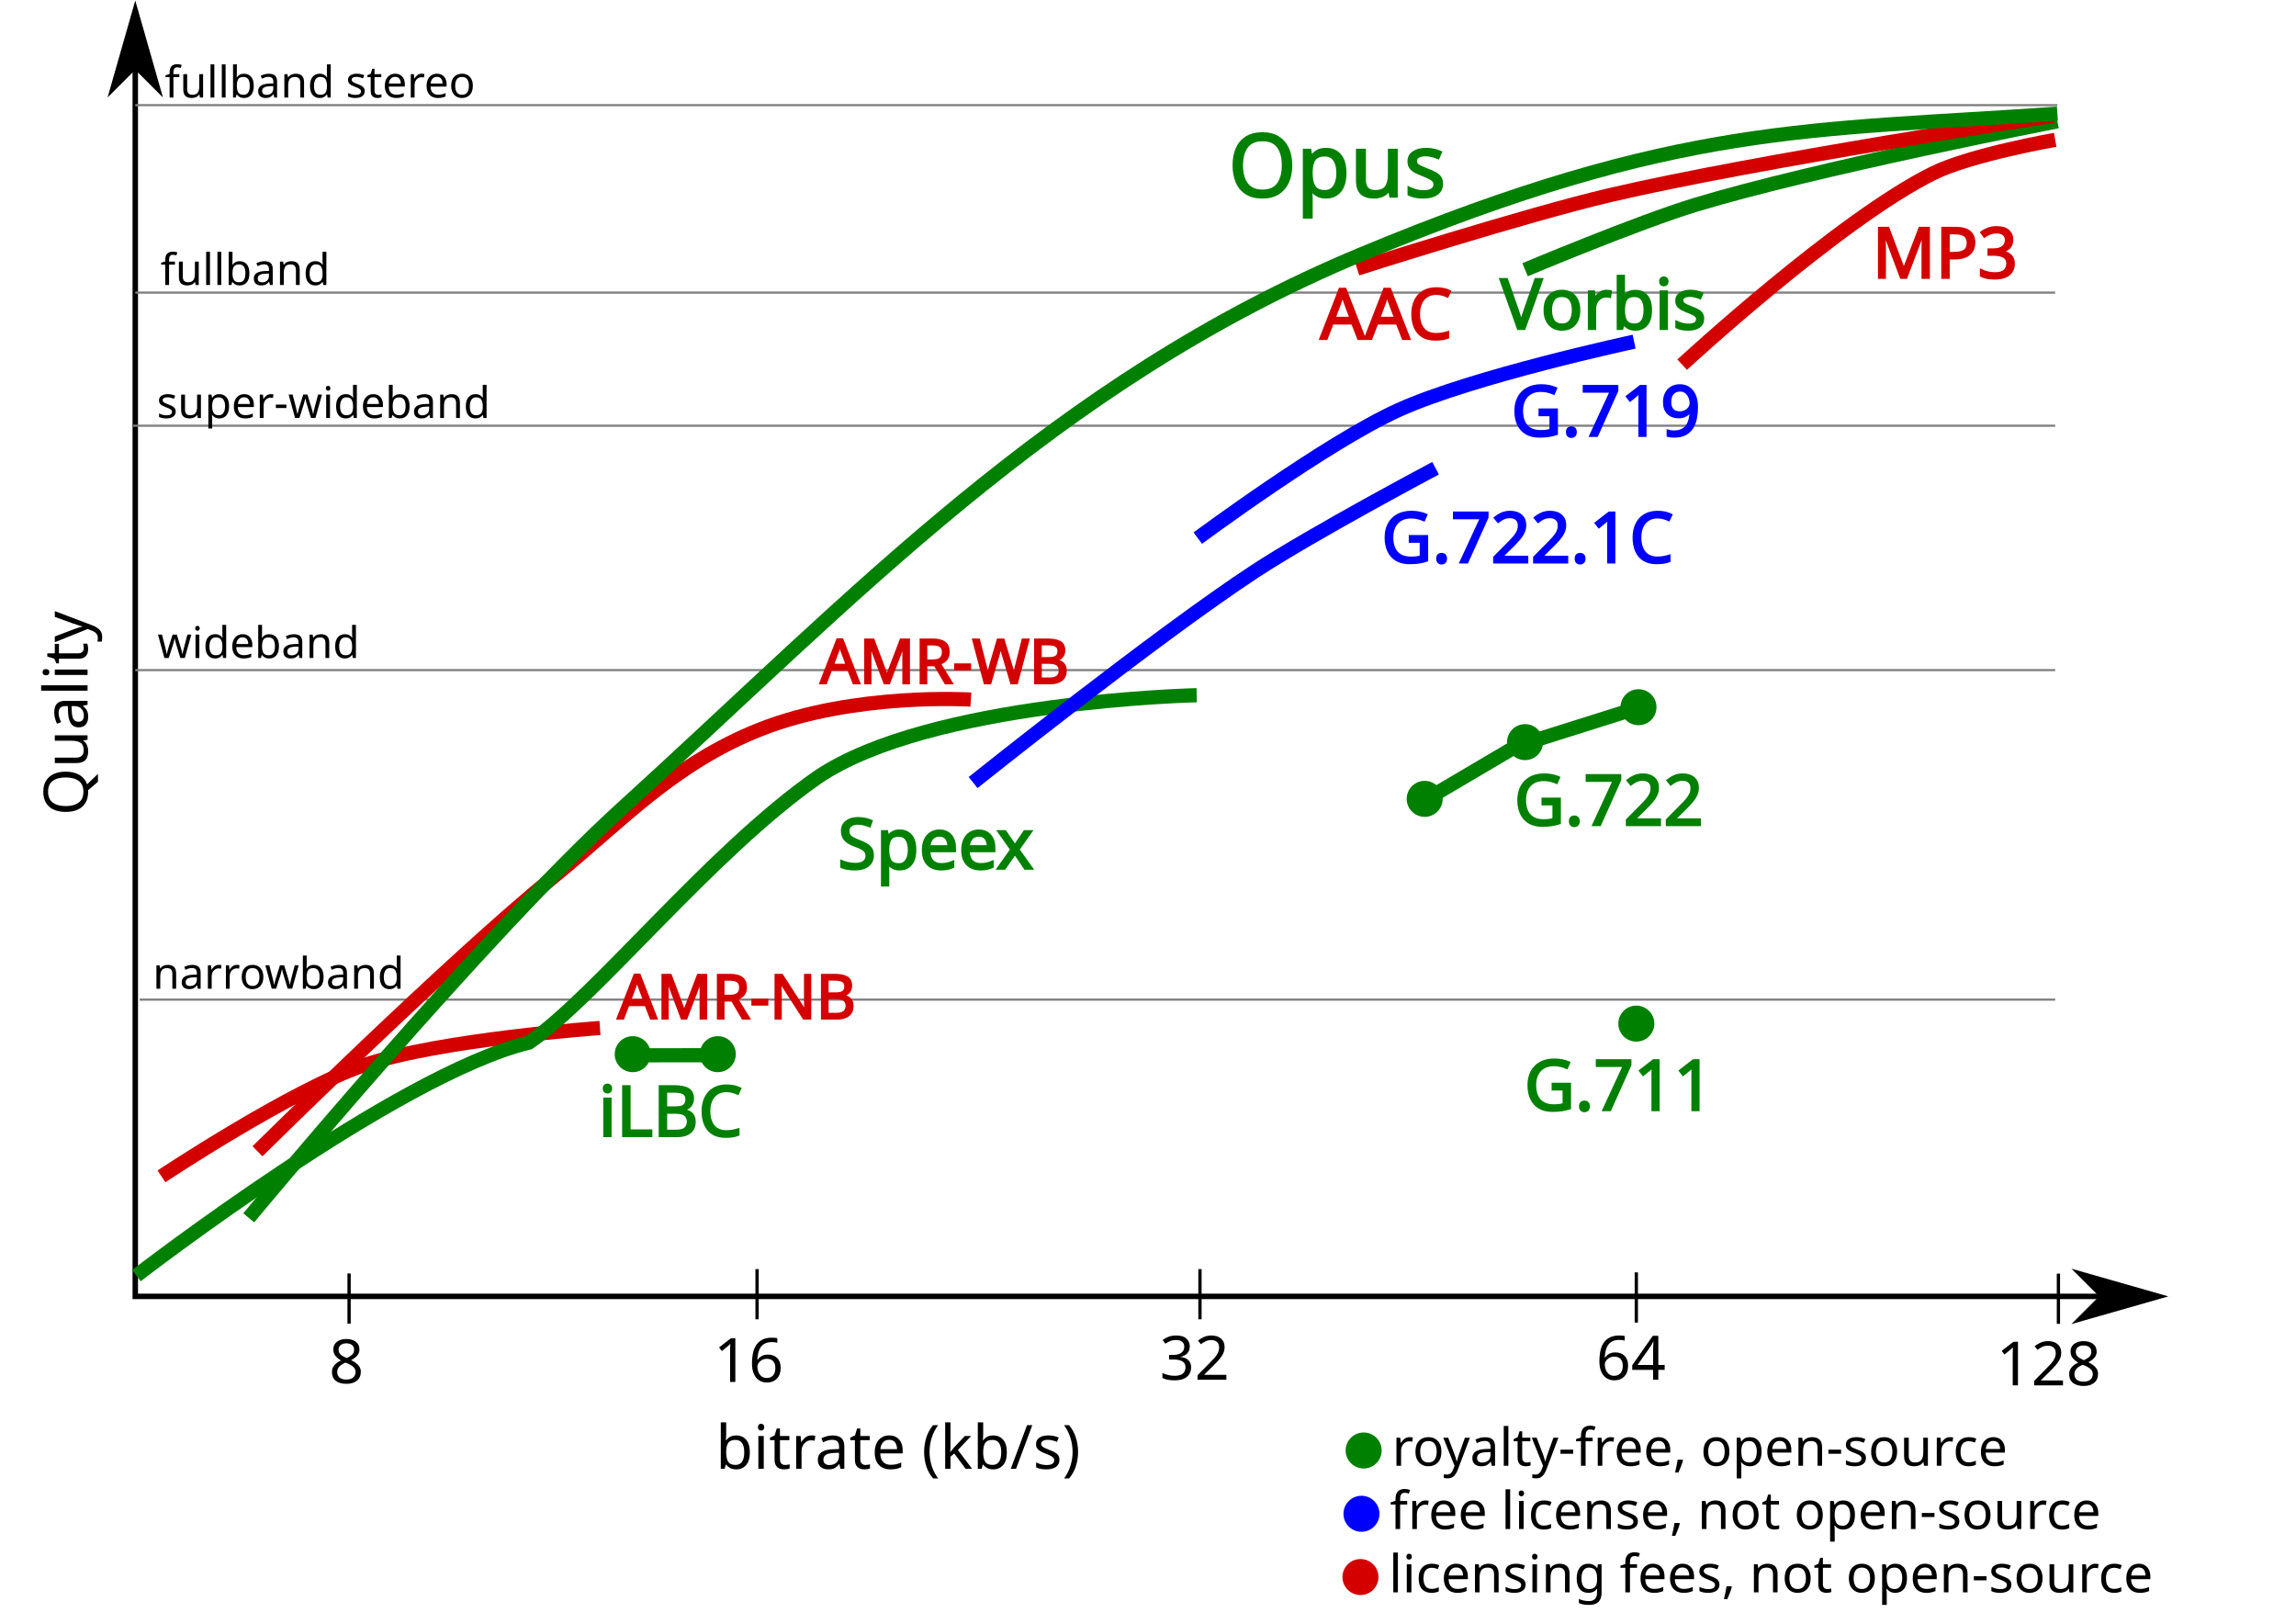
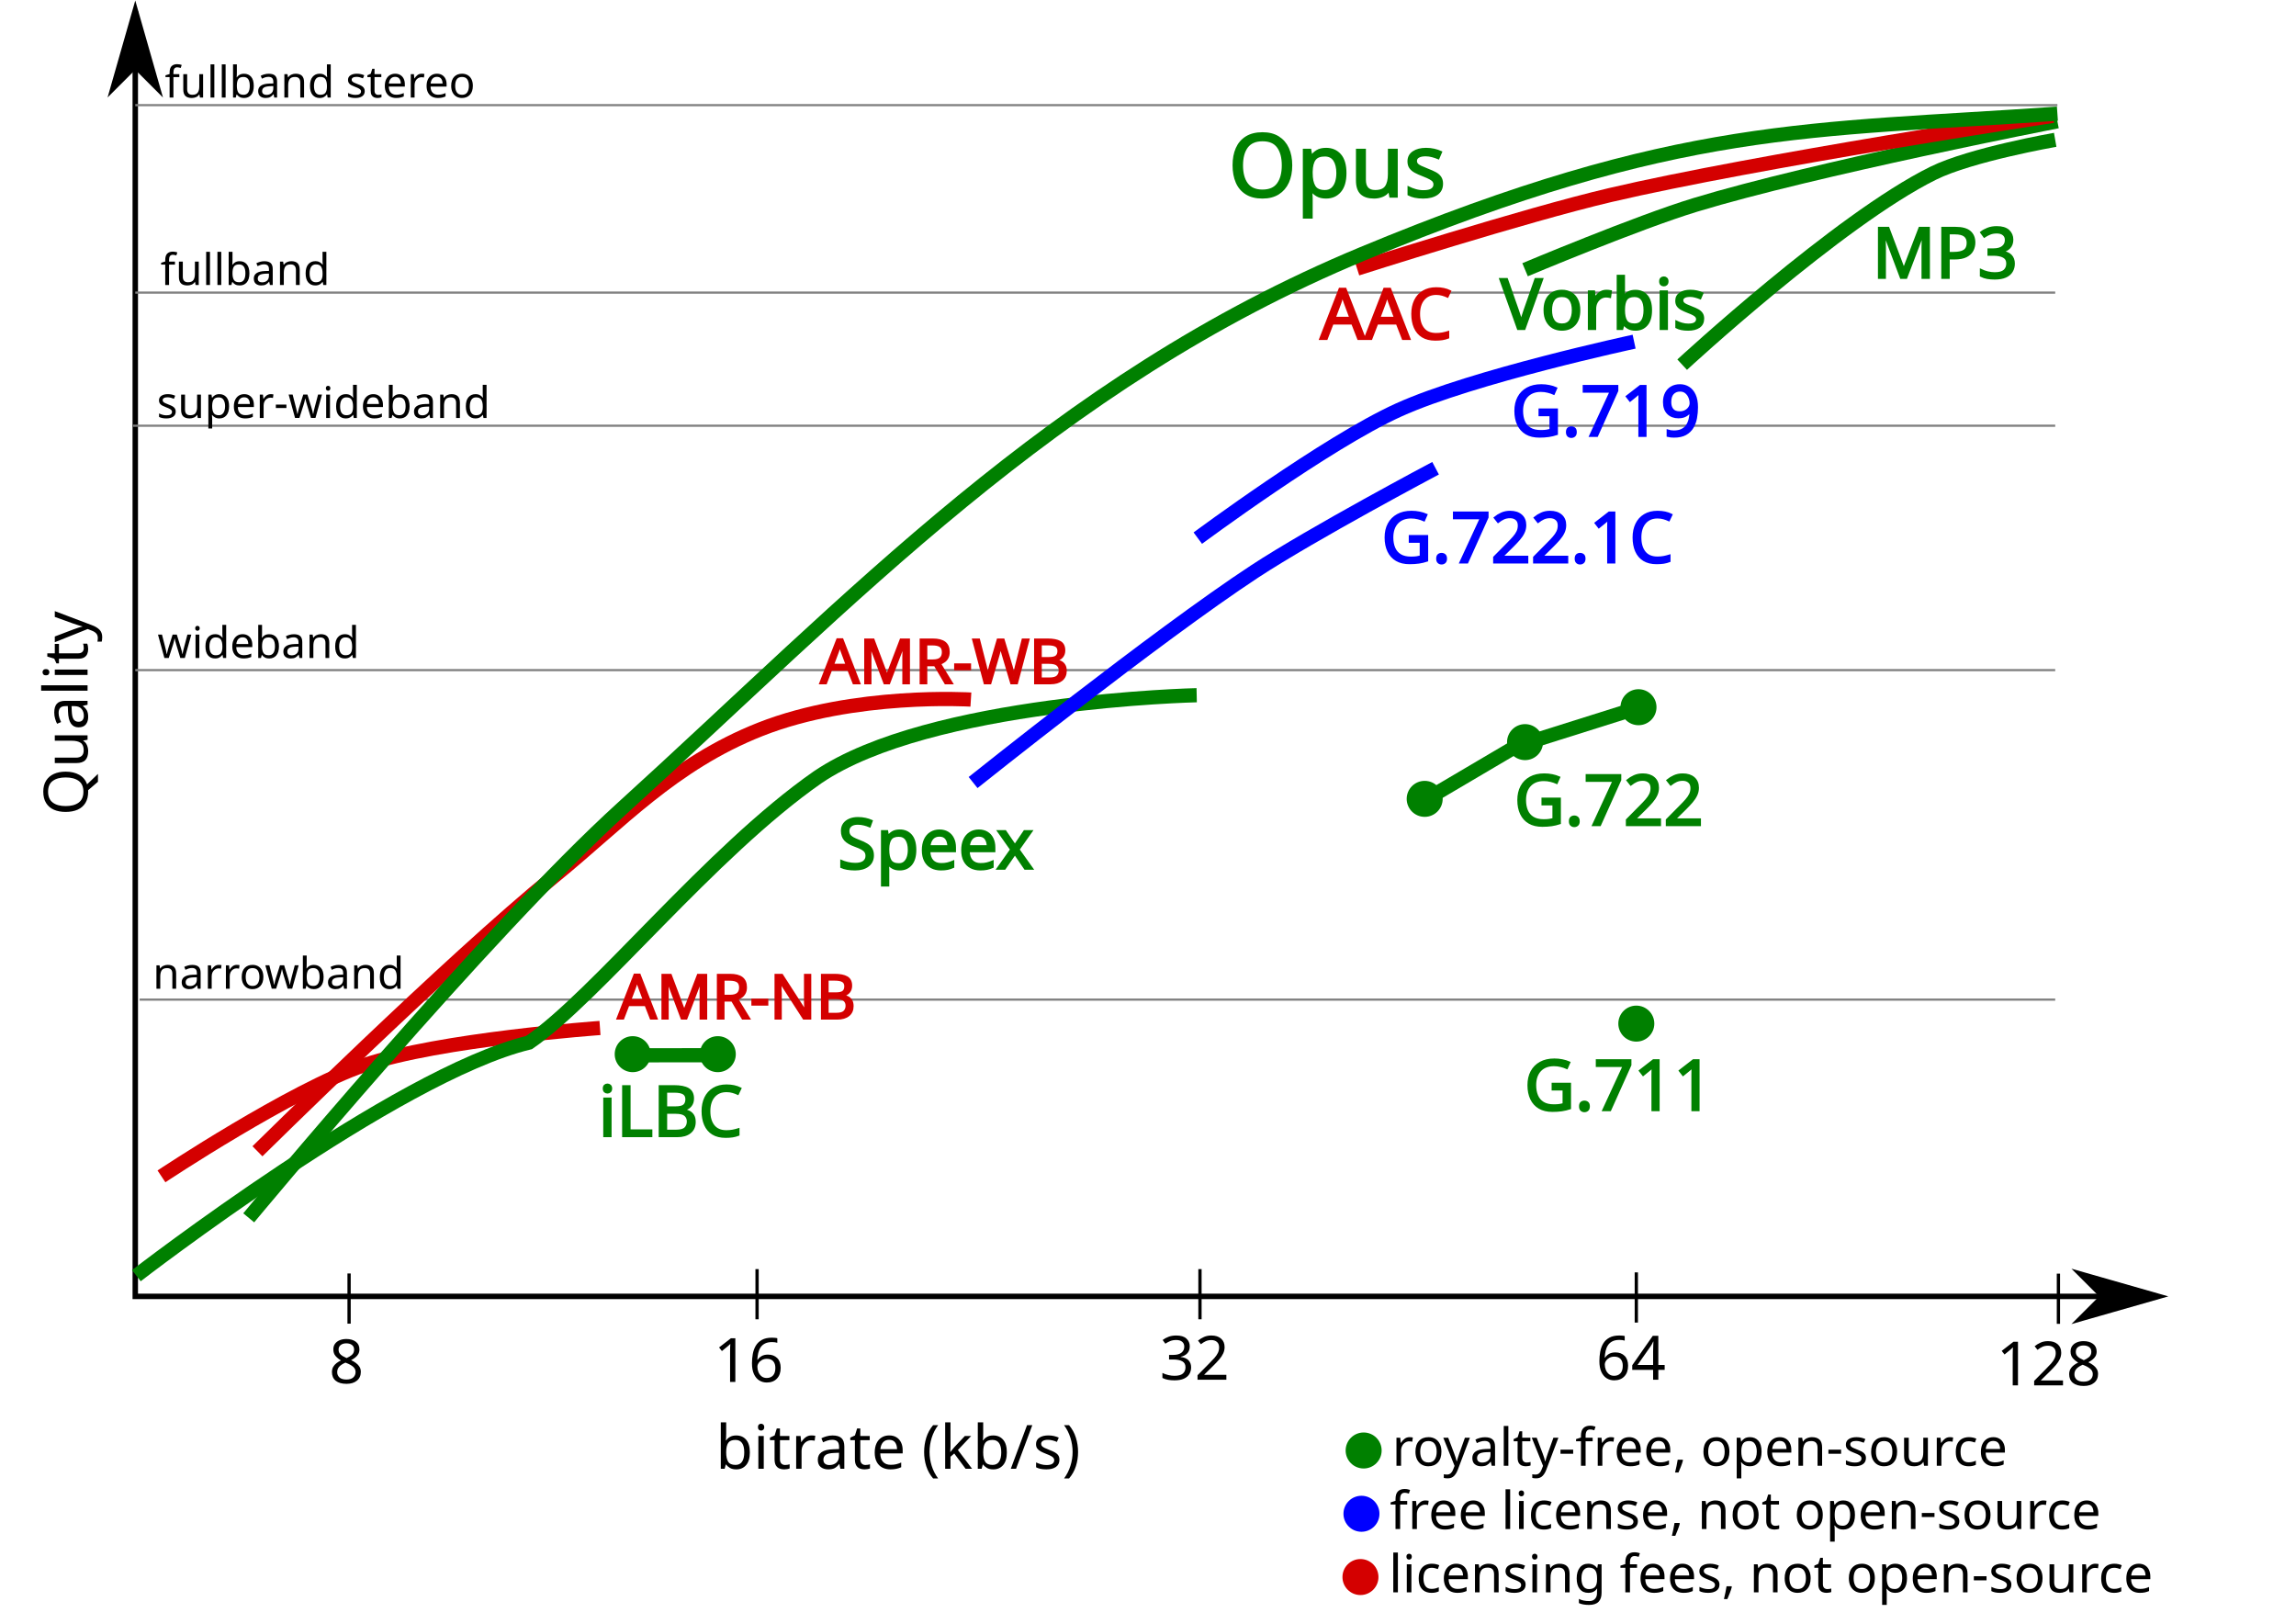
<svg xmlns="http://www.w3.org/2000/svg" width="1052.362" height="744.094" id="svg2" version="1.1">
  <defs id="defs4">
    <marker orient="auto" refY="0.0" refX="0.0" id="Arrow1Lend" style="overflow:visible;">
      <path id="path3878" d="M 0.0,0.0 L 5.0,-5.0 L -12.5,0.0 L 5.0,5.0 L 0.0,0.0 z " style="fill-rule:evenodd;stroke:#000000;stroke-width:1.0pt;marker-start:none;" transform="scale(0.8) rotate(180) translate(12.5,0)" />
    </marker>
    <marker orient="auto" refY="0.0" refX="0.0" id="Arrow1Lstart" style="overflow:visible">
      <path id="path3875" d="M 0.0,0.0 L 5.0,-5.0 L -12.5,0.0 L 5.0,5.0 L 0.0,0.0 z " style="fill-rule:evenodd;stroke:#000000;stroke-width:1.0pt;marker-start:none" transform="scale(0.8) translate(12.5,0)" />
    </marker>
    <clipPath clipPathUnits="userSpaceOnUse" id="clipPath3442">
      <rect style="fill:#000000;fill-opacity:1;stroke:none" id="rect3444" width="20.614" height="12.484" x="171.998" y="239.12" />
    </clipPath>
  </defs>
  <g id="layer1" transform="translate(0,-308.2677)">
    <path style="fill:none;stroke:#000000;stroke-width:2.5;stroke-linecap:butt;stroke-linejoin:miter;stroke-miterlimit:4;stroke-opacity:1;stroke-dasharray:none;marker-start:url(#Arrow1Lstart);marker-end:url(#Arrow1Lend)" d="m 62,313.362 0,589 927,0" id="path4528" />
    <path style="fill:none;stroke:#808080;stroke-width:1px;stroke-linecap:butt;stroke-linejoin:miter;stroke-opacity:1" d="m 62,442.362 880,0" id="path5082" />
    <path style="fill:none;stroke:#808080;stroke-width:1px;stroke-linecap:butt;stroke-linejoin:miter;stroke-opacity:1" d="m 64,766.362 878,0" id="path5082-4" />
    <path style="fill:none;stroke:#808080;stroke-width:1px;stroke-linecap:butt;stroke-linejoin:miter;stroke-opacity:1" d="m 62,615.362 880,0" id="path5082-4-4" />
    <path style="fill:none;stroke:#808080;stroke-width:1px;stroke-linecap:butt;stroke-linejoin:miter;stroke-opacity:1" d="m 61,503.362 881,0" id="path5082-4-4-9" />
    <path style="fill:none;stroke:#d40000;stroke-width:6.5;stroke-linecap:butt;stroke-linejoin:miter;stroke-miterlimit:4;stroke-opacity:1;stroke-dasharray:none" d="m 74,847.362 c 0,0 59.539,-39.581 93,-51 34.49,-11.77 108,-17 108,-17" id="path5168" />
    <path style="fill:none;stroke:#000000;stroke-width:1.5;stroke-linecap:butt;stroke-linejoin:miter;stroke-miterlimit:4;stroke-opacity:1;stroke-dasharray:none" d="m 750,891.362 0,23" id="path5170" />
    <path style="fill:none;stroke:#000000;stroke-width:1.5;stroke-linecap:butt;stroke-linejoin:miter;stroke-miterlimit:4;stroke-opacity:1;stroke-dasharray:none" d="m 550,889.862 0,23" id="path5170-2" />
    <path style="fill:none;stroke:#000000;stroke-width:1.5;stroke-linecap:butt;stroke-linejoin:miter;stroke-miterlimit:4;stroke-opacity:1;stroke-dasharray:none" d="m 160,891.862 0,23" id="path5170-2-4" />
    <path style="fill:none;stroke:#000000;stroke-width:1.5;stroke-linecap:butt;stroke-linejoin:miter;stroke-miterlimit:4;stroke-opacity:1;stroke-dasharray:none" d="m 347,889.862 0,23" id="path5170-2-4-4" />
    <path style="fill:none;stroke:#d40000;stroke-width:6.5;stroke-linecap:butt;stroke-linejoin:miter;stroke-miterlimit:4;stroke-opacity:1;stroke-dasharray:none" d="m 118,835.862 c 0,0 88.074,-86.984 136,-126 29.999,-24.422 54.356,-51.523 94.497,-67.363 C 391.542,625.513 445,628.862 445,628.862" id="path5168-8" />
    <path style="fill:#008000;stroke:#008000;stroke-width:2.5;stroke-miterlimit:4;stroke-opacity:1;stroke-dasharray:none;stroke-dashoffset:0" id="path5283" d="m 820,540.094 c 0,3.866 -3.134,7 -7,7 -3.866,0 -7,-3.134 -7,-7 0,-3.866 3.134,-7 7,-7 3.866,0 7,3.134 7,7 z" transform="translate(-63,237.2677)" />
    <path style="fill:none;stroke:#008000;stroke-width:6.5;stroke-linecap:butt;stroke-linejoin:miter;stroke-miterlimit:4;stroke-opacity:1;stroke-dasharray:none" d="m 648.011,677.925 47.059,-27.735 54.919,-17.301" id="path5166-3" />
    <path style="fill:none;stroke:#008000;stroke-width:6.5;stroke-linecap:butt;stroke-linejoin:miter;stroke-miterlimit:4;stroke-opacity:1;stroke-dasharray:none" d="m 62.5,892.862 c 0,0 119.29,-92.179 179.963,-106.808 30.802,-21.042 83.077,-87.302 132.297,-121.59 C 426.168,629.52 548.5,626.862 548.5,626.862" id="path5168-8-7" />
    <path style="fill:none;stroke:#0000ff;stroke-width:6.5;stroke-linecap:butt;stroke-linejoin:miter;stroke-miterlimit:4;stroke-opacity:1;stroke-dasharray:none" d="m 446.011,666.88 c 0,0 84.112,-67.236 129.059,-96.735 26.603,-17.46 82.919,-47.301 82.919,-47.301" id="path5166-3-5" />
    <path style="fill:none;stroke:#0000ff;stroke-width:6.5;stroke-linecap:butt;stroke-linejoin:miter;stroke-miterlimit:4;stroke-opacity:1;stroke-dasharray:none" d="m 549.011,554.88 c 0,0 58.898,-43.724 92.059,-58.735 34.122,-15.447 107.919,-31.301 107.919,-31.301" id="path5166-3-5-2" />
    <text xml:space="preserve" style="font-size:40px;font-style:normal;font-weight:normal;line-height:125%;letter-spacing:0px;word-spacing:0px;fill:#008000;fill-opacity:1;stroke:#008000;font-family:Sans" x="694" y="686.362" id="text5346">
      <tspan id="tspan5348" x="694" y="686.362" style="font-size:32px">G.722</tspan>
    </text>
    <text xml:space="preserve" style="font-size:40px;font-style:normal;font-weight:normal;line-height:125%;letter-spacing:0px;word-spacing:0px;fill:#008000;fill-opacity:1;stroke:#008000;font-family:Sans" x="563" y="398.362" id="text5350">
      <tspan id="tspan5352" x="563" y="398.362">Opus</tspan>
    </text>
    <text xml:space="preserve" style="font-size:40px;font-style:normal;font-weight:normal;line-height:125%;letter-spacing:0px;word-spacing:0px;fill:#008000;fill-opacity:1;stroke:#008000;font-family:Sans" x="384" y="706.362" id="text5354">
      <tspan id="tspan5356" x="384" y="706.362" style="font-size:32px">Speex</tspan>
    </text>
    <text xml:space="preserve" style="font-size:40px;font-style:normal;font-weight:normal;line-height:125%;letter-spacing:0px;word-spacing:0px;fill:#000000;fill-opacity:1;stroke:none;font-family:Sans" x="376" y="621.362" id="text5358">
      <tspan id="tspan5360" x="376" y="621.362" style="font-size:28px;fill:#d40000;stroke:#d40000">AMR-WB</tspan>
    </text>
    <text xml:space="preserve" style="font-size:40px;font-style:normal;font-weight:normal;line-height:125%;letter-spacing:0px;word-spacing:0px;fill:#d40000;fill-opacity:1;stroke:#d40000;font-family:Sans" x="283.062" y="775.026" id="text5358-4">
      <tspan id="tspan5360-3" x="283.062" y="775.026" style="font-size:28px;fill:#d40000;stroke:#d40000">AMR-NB</tspan>
    </text>
    <text xml:space="preserve" style="font-size:40px;font-style:normal;font-weight:normal;line-height:125%;letter-spacing:0px;word-spacing:0px;fill:#0000ff;fill-opacity:1;stroke:#0000ff;font-family:Sans" x="692.648" y="508.011" id="text5346-0">
      <tspan id="tspan5348-3" x="692.648" y="508.011" style="font-size:32px;fill:#0000ff;stroke:#0000ff">G.719</tspan>
    </text>
    <text xml:space="preserve" style="font-size:40px;font-style:normal;font-weight:normal;line-height:125%;letter-spacing:0px;word-spacing:0px;fill:#0000ff;fill-opacity:1;stroke:#0000ff;font-family:Sans" x="633.172" y="566.011" id="text5346-0-5">
      <tspan id="tspan5348-3-2" x="633.172" y="566.011" style="font-size:32px;fill:#0000ff;stroke:#0000ff">G.722.1C</tspan>
    </text>
    <text xml:space="preserve" style="font-size:40px;font-style:normal;font-weight:normal;line-height:125%;letter-spacing:0px;word-spacing:0px;fill:#008000;fill-opacity:1;stroke:#008000;font-family:Sans" x="698.648" y="817.011" id="text5346-9">
      <tspan id="tspan5348-4" x="698.648" y="817.011" style="font-size:32px">G.711</tspan>
    </text>
    <text xml:space="preserve" style="font-size:40px;font-style:normal;font-weight:normal;line-height:125%;letter-spacing:0px;word-spacing:0px;fill:#000000;fill-opacity:1;stroke:none;font-family:Sans" x="328" y="981.362" id="text5446">
      <tspan id="tspan5448" x="328" y="981.362" style="font-size:28px">bitrate (kb/s)</tspan>
    </text>
    <text xml:space="preserve" style="font-size:40px;font-style:normal;font-weight:normal;line-height:125%;letter-spacing:0px;word-spacing:0px;fill:#000000;fill-opacity:1;stroke:none;font-family:Sans" x="150.774" y="942.153" id="text5446-3">
      <tspan id="tspan5448-3" x="150.774" y="942.153" style="font-size:28px">8</tspan>
    </text>
    <text xml:space="preserve" style="font-size:40px;font-style:normal;font-weight:normal;line-height:125%;letter-spacing:0px;word-spacing:0px;fill:#000000;fill-opacity:1;stroke:none;font-family:Sans" x="327.1" y="941.555" id="text5446-3-0">
      <tspan id="tspan5448-3-0" x="327.1" y="941.555" style="font-size:28px">16</tspan>
    </text>
    <text xml:space="preserve" style="font-size:40px;font-style:normal;font-weight:normal;line-height:125%;letter-spacing:0px;word-spacing:0px;fill:#000000;fill-opacity:1;stroke:none;font-family:Sans" x="531.522" y="940.555" id="text5446-3-0-6">
      <tspan id="tspan5448-3-0-4" x="531.522" y="940.555" style="font-size:28px">32</tspan>
    </text>
    <text xml:space="preserve" style="font-size:40px;font-style:normal;font-weight:normal;line-height:125%;letter-spacing:0px;word-spacing:0px;fill:#000000;fill-opacity:1;stroke:none;font-family:Sans" x="731.522" y="940.555" id="text5446-3-0-6-8">
      <tspan id="tspan5448-3-0-4-2" x="731.522" y="940.555" style="font-size:28px">64</tspan>
    </text>
    <text xml:space="preserve" style="font-size:40px;font-style:normal;font-weight:normal;line-height:125%;letter-spacing:0px;word-spacing:0px;fill:#000000;fill-opacity:1;stroke:none;font-family:Sans" x="-682.046" y="40.133" id="text5546" transform="matrix(0,-1,1,0,0,0)">
      <tspan id="tspan5548" x="-682.046" y="40.133" style="font-size:28px">Quality</tspan>
    </text>
    <text xml:space="preserve" style="font-size:40px;font-style:normal;font-weight:normal;line-height:125%;letter-spacing:0px;word-spacing:0px;fill:#000000;fill-opacity:1;stroke:none;font-family:Sans" x="70" y="761.362" id="text5550">
      <tspan id="tspan5552" x="70" y="761.362" style="font-size:20px">narrowband</tspan>
    </text>
    <text xml:space="preserve" style="font-size:40px;font-style:normal;font-weight:normal;line-height:125%;letter-spacing:0px;word-spacing:0px;fill:#000000;fill-opacity:1;stroke:none;font-family:Sans" x="72.195" y="609.818" id="text5550-9">
      <tspan id="tspan5552-1" x="72.195" y="609.818" style="font-size:20px">wideband</tspan>
    </text>
    <text xml:space="preserve" style="font-size:40px;font-style:normal;font-weight:normal;line-height:125%;letter-spacing:0px;word-spacing:0px;fill:#000000;fill-opacity:1;stroke:none;font-family:Sans" x="71.855" y="499.818" id="text5550-9-3">
      <tspan id="tspan5552-1-6" x="71.855" y="499.818" style="font-size:20px">super-wideband</tspan>
    </text>
    <text xml:space="preserve" style="font-size:40px;font-style:normal;font-weight:normal;line-height:125%;letter-spacing:0px;word-spacing:0px;fill:#000000;fill-opacity:1;stroke:none;font-family:Sans" x="73.55" y="438.88" id="text5550-9-3-6">
      <tspan id="tspan5552-1-6-7" x="73.55" y="438.88" style="font-size:20px">fullband</tspan>
    </text>
    <path style="fill:#008000;stroke:#008000;stroke-width:2.5;stroke-miterlimit:4;stroke-opacity:1;stroke-dasharray:none;stroke-dashoffset:0" id="path5283-2" d="m 820,540.094 c 0,3.866 -3.134,7 -7,7 -3.866,0 -7,-3.134 -7,-7 0,-3.866 3.134,-7 7,-7 3.866,0 7,3.134 7,7 z" transform="translate(-62,92.2677)" />
    <path style="fill:#008000;stroke:#008000;stroke-width:2.5;stroke-miterlimit:4;stroke-opacity:1;stroke-dasharray:none;stroke-dashoffset:0" id="path5283-2-0" d="m 820,540.094 c 0,3.866 -3.134,7 -7,7 -3.866,0 -7,-3.134 -7,-7 0,-3.866 3.134,-7 7,-7 3.866,0 7,3.134 7,7 z" transform="translate(-114,108.2677)" />
    <path style="fill:#008000;stroke:#008000;stroke-width:2.5;stroke-miterlimit:4;stroke-opacity:1;stroke-dasharray:none;stroke-dashoffset:0" id="path5283-2-0-1" d="m 820,540.094 c 0,3.866 -3.134,7 -7,7 -3.866,0 -7,-3.134 -7,-7 0,-3.866 3.134,-7 7,-7 3.866,0 7,3.134 7,7 z" transform="translate(-160,134.2677)" />
    <path style="fill:none;stroke:#008000;stroke-width:6.5;stroke-linecap:butt;stroke-linejoin:miter;stroke-miterlimit:4;stroke-opacity:1;stroke-dasharray:none" d="m 287.011,791.88 41.977,-0.036" id="path5166-3-51" />
    <path style="fill:#008000;stroke:#008000;stroke-width:2.5;stroke-miterlimit:4;stroke-opacity:1;stroke-dasharray:none;stroke-dashoffset:0" id="path5283-8" d="m 820,540.094 c 0,3.866 -3.134,7 -7,7 -3.866,0 -7,-3.134 -7,-7 0,-3.866 3.134,-7 7,-7 3.866,0 7,3.134 7,7 z" transform="translate(-484,251.2677)" />
    <path style="fill:#008000;stroke:#008000;stroke-width:2.5;stroke-miterlimit:4;stroke-opacity:1;stroke-dasharray:none;stroke-dashoffset:0" id="path5283-8-6" d="m 820,540.094 c 0,3.866 -3.134,7 -7,7 -3.866,0 -7,-3.134 -7,-7 0,-3.866 3.134,-7 7,-7 3.866,0 7,3.134 7,7 z" transform="translate(-523,251.2677)" />
    <text xml:space="preserve" style="font-size:40px;font-style:normal;font-weight:normal;line-height:125%;letter-spacing:0px;word-spacing:0px;fill:#008000;fill-opacity:1;stroke:#008000;font-family:Sans" x="274.281" y="828.909" id="text5354-3">
      <tspan id="tspan5356-0" x="274.281" y="828.909" style="font-size:32px">iLBC</tspan>
    </text>
    <path style="fill:#008000;stroke:#008000;stroke-width:2.5;stroke-miterlimit:4;stroke-opacity:1;stroke-dasharray:none;stroke-dashoffset:0" id="path5283-7" d="m 820,540.094 c 0,3.866 -3.134,7 -7,7 -3.866,0 -7,-3.134 -7,-7 0,-3.866 3.134,-7 7,-7 3.866,0 7,3.134 7,7 z" transform="translate(-187.9785,432.8888)" />
    <text xml:space="preserve" style="font-size:40px;font-style:normal;font-weight:normal;line-height:125%;letter-spacing:0px;word-spacing:0px;fill:#000000;fill-opacity:1;stroke:none;font-family:Sans" x="638.021" y="979.983" id="text5793">
      <tspan id="tspan5795" x="638.021" y="979.983" style="font-size:24px">royalty-free, open-source</tspan>
    </text>
    <path style="fill:#0000ff;stroke:#0000ff;stroke-width:2.5;stroke-miterlimit:4;stroke-opacity:1;stroke-dasharray:none;stroke-dashoffset:0" id="path5283-7-6" d="m 820,540.094 c 0,3.866 -3.134,7 -7,7 -3.866,0 -7,-3.134 -7,-7 0,-3.866 3.134,-7 7,-7 3.866,0 7,3.134 7,7 z" transform="translate(-188.9785,461.8888)" />
    <text xml:space="preserve" style="font-size:40px;font-style:normal;font-weight:normal;line-height:125%;letter-spacing:0px;word-spacing:0px;fill:#000000;fill-opacity:1;stroke:none;font-family:Sans" x="637.021" y="1008.983" id="text5793-6">
      <tspan id="tspan5795-8" x="637.021" y="1008.983" style="font-size:24px">free license, not open-source</tspan>
    </text>
    <path style="fill:#d40000;stroke:#d40000;stroke-width:2.5;stroke-miterlimit:4;stroke-opacity:1;stroke-dasharray:none;stroke-dashoffset:0" id="path5283-7-6-4" d="m 820,540.094 c 0,3.866 -3.134,7 -7,7 -3.866,0 -7,-3.134 -7,-7 0,-3.866 3.134,-7 7,-7 3.866,0 7,3.134 7,7 z" transform="translate(-189.4394,490.8888)" />
    <text xml:space="preserve" style="font-size:40px;font-style:normal;font-weight:normal;line-height:125%;letter-spacing:0px;word-spacing:0px;fill:#000000;fill-opacity:1;stroke:none;font-family:Sans" x="636.561" y="1037.983" id="text5793-6-9">
      <tspan id="tspan5795-8-7" x="636.561" y="1037.983" style="font-size:24px">licensing fees, not open-source</tspan>
    </text>
    <path style="fill:none;stroke:#808080;stroke-width:1px;stroke-linecap:butt;stroke-linejoin:miter;stroke-opacity:1" d="m 62,356.451 881,0" id="path5082-8" />
    <text xml:space="preserve" style="font-size:40px;font-style:normal;font-weight:normal;line-height:125%;letter-spacing:0px;word-spacing:0px;fill:#000000;fill-opacity:1;stroke:none;font-family:Sans" x="75.55" y="352.969" id="text5550-9-3-6-8">
      <tspan id="tspan5552-1-6-7-4" x="75.55" y="352.969" style="font-size:20px">fullband stereo</tspan>
    </text>
    <path style="fill:none;stroke:#000000;stroke-width:1.5;stroke-linecap:butt;stroke-linejoin:miter;stroke-miterlimit:4;stroke-opacity:1;stroke-dasharray:none" d="m 943.465,891.943 0,23" id="path5170-9" />
    <text xml:space="preserve" style="font-size:40px;font-style:normal;font-weight:normal;line-height:125%;letter-spacing:0px;word-spacing:0px;fill:#000000;fill-opacity:1;stroke:none;font-family:Sans" x="914.987" y="943.135" id="text5446-3-0-6-8-1">
      <tspan id="tspan5448-3-0-4-2-7" x="914.987" y="943.135" style="font-size:28px">128</tspan>
    </text>
    <path style="fill:none;stroke:#008000;stroke-width:6.5;stroke-linecap:butt;stroke-linejoin:miter;stroke-miterlimit:4;stroke-opacity:1;stroke-dasharray:none" d="m 699.011,431.88 c 0,0 51.421,-21.629 78.059,-29.735 54.302,-16.525 165.919,-38.301 165.919,-38.301" id="path5166-3-5-2-0" />
    <path style="fill:none;stroke:#d40000;stroke-width:6.5;stroke-linecap:butt;stroke-linejoin:miter;stroke-miterlimit:4;stroke-opacity:1;stroke-dasharray:none" d="m 622.011,431.38 c 0,0 76.832,-24.553 116.059,-33.735 C 804.975,381.983 940.989,361.344 940.989,361.344" id="path5166-3-5-2-0-8" />
    <text xml:space="preserve" style="font-size:40px;font-style:normal;font-weight:normal;line-height:125%;letter-spacing:0px;word-spacing:0px;fill:#008000;fill-opacity:1;stroke:#008000;font-family:Sans" x="687.648" y="459.011" id="text5346-8">
      <tspan id="tspan5348-31" x="687.648" y="459.011" style="font-size:32px">Vorbis</tspan>
    </text>
    <text xml:space="preserve" style="font-size:40px;font-style:normal;font-weight:normal;line-height:125%;letter-spacing:0px;word-spacing:0px;fill:#000000;fill-opacity:1;stroke:none;font-family:Sans" x="605.141" y="463.568" id="text5358-43">
      <tspan x="605.141" y="463.568" style="font-size:32px;fill:#d40000;stroke:#d40000" id="tspan6046">AAC</tspan>
    </text>
    <path style="fill:none;stroke:#008000;stroke-width:6.5;stroke-linecap:butt;stroke-linejoin:miter;stroke-miterlimit:4;stroke-opacity:1;stroke-dasharray:none" d="m 114,866.362 c 0,0 108.628,-130.933 171.411,-187.909 C 389.99,583.547 482.719,483.483 624.575,424.553 769.683,364.272 829.306,368.351 943,360.362" id="path5166" />
-     <path style="fill:none;stroke:#d40000;stroke-width:6.5;stroke-linecap:butt;stroke-linejoin:miter;stroke-miterlimit:4;stroke-opacity:1;stroke-dasharray:none" d="m 771.011,475.38 c 0,0 71.826,-66.355 115.059,-87.735 17.322,-8.567 55.919,-15.301 55.919,-15.301" id="path5166-3-5-2-0-8-5" />
+     <path style="fill:none;stroke:#008000;stroke-width:6.5;stroke-linecap:butt;stroke-linejoin:miter;stroke-miterlimit:4;stroke-opacity:1;stroke-dasharray:none" d="m 771.011,475.38 c 0,0 71.826,-66.355 115.059,-87.735 17.322,-8.567 55.919,-15.301 55.919,-15.301" id="path5166-3-5-2-0-8-5" />
    <text xml:space="preserve" style="font-size:40px;font-style:normal;font-weight:normal;line-height:125%;letter-spacing:0px;word-spacing:0px;fill:#000000;fill-opacity:1;stroke:none;font-family:Sans" x="858.141" y="435.568" id="text5358-7">
-       <tspan id="tspan5360-5" x="858.141" y="435.568" style="font-size:32px;fill:#d40000;stroke:#d40000">MP3</tspan>
+       <tspan id="tspan5360-5" x="858.141" y="435.568" style="font-size:32px;fill:#008000;stroke:#008000">MP3</tspan>
    </text>
  </g>
</svg>
